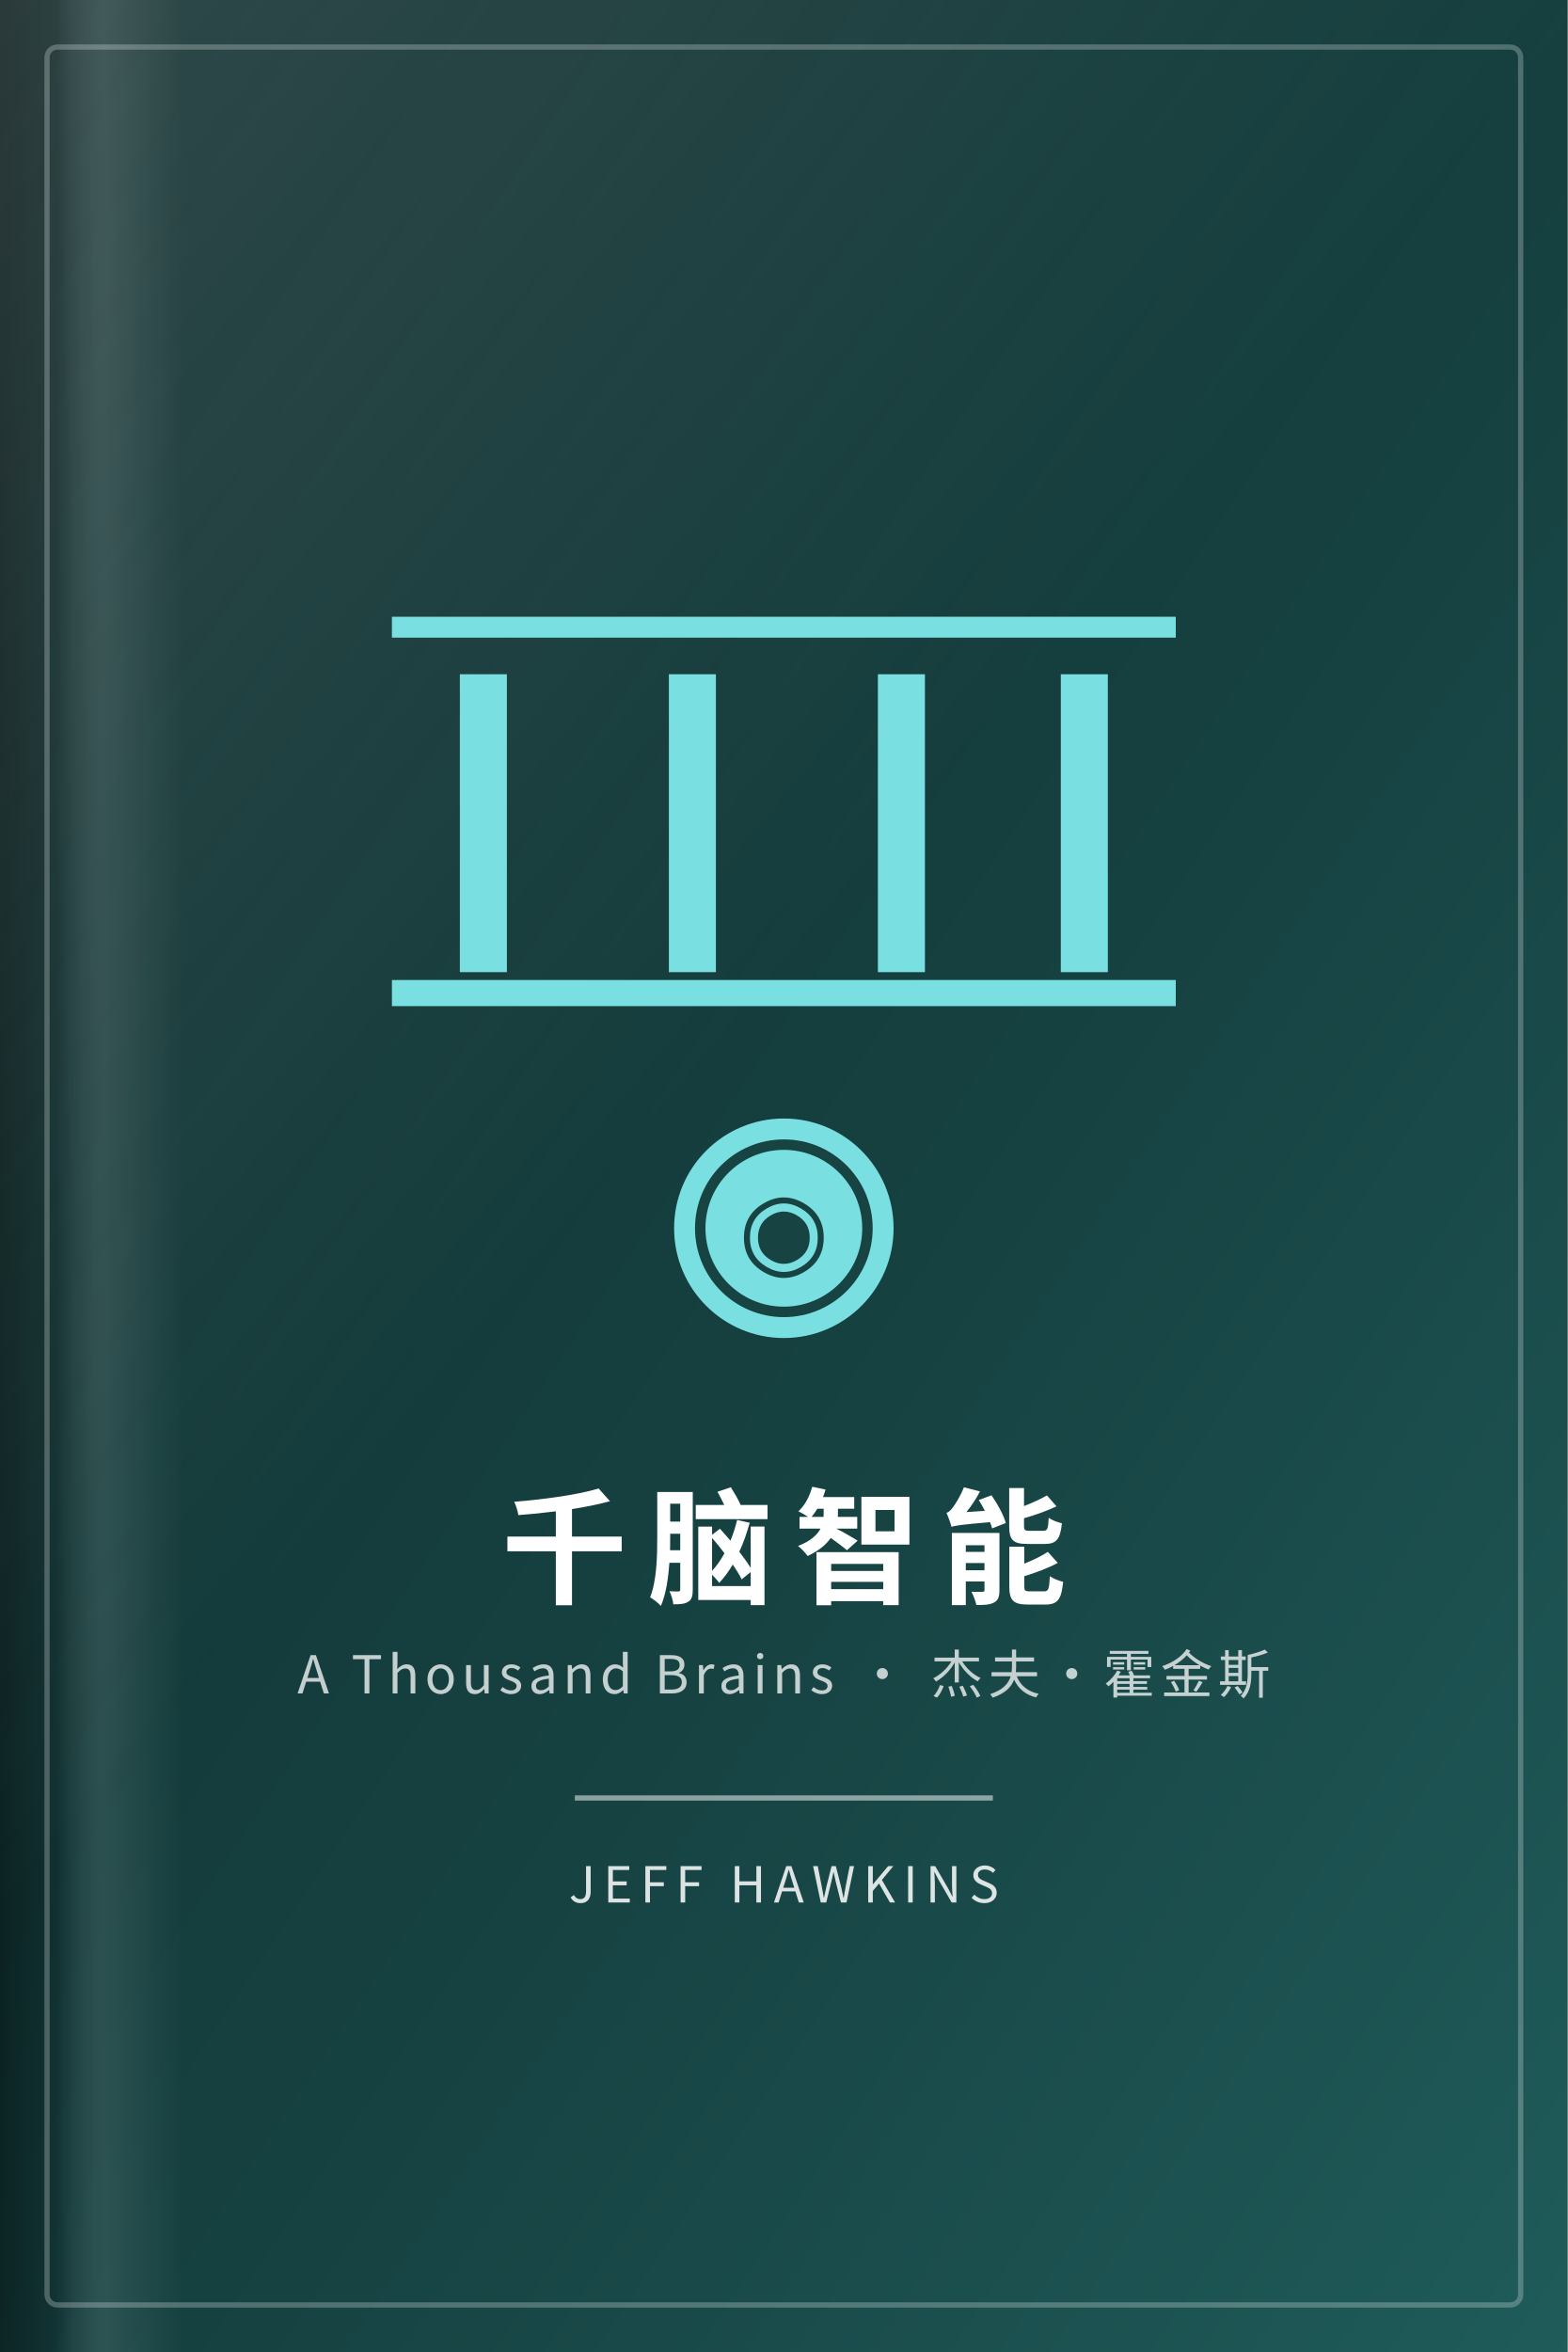
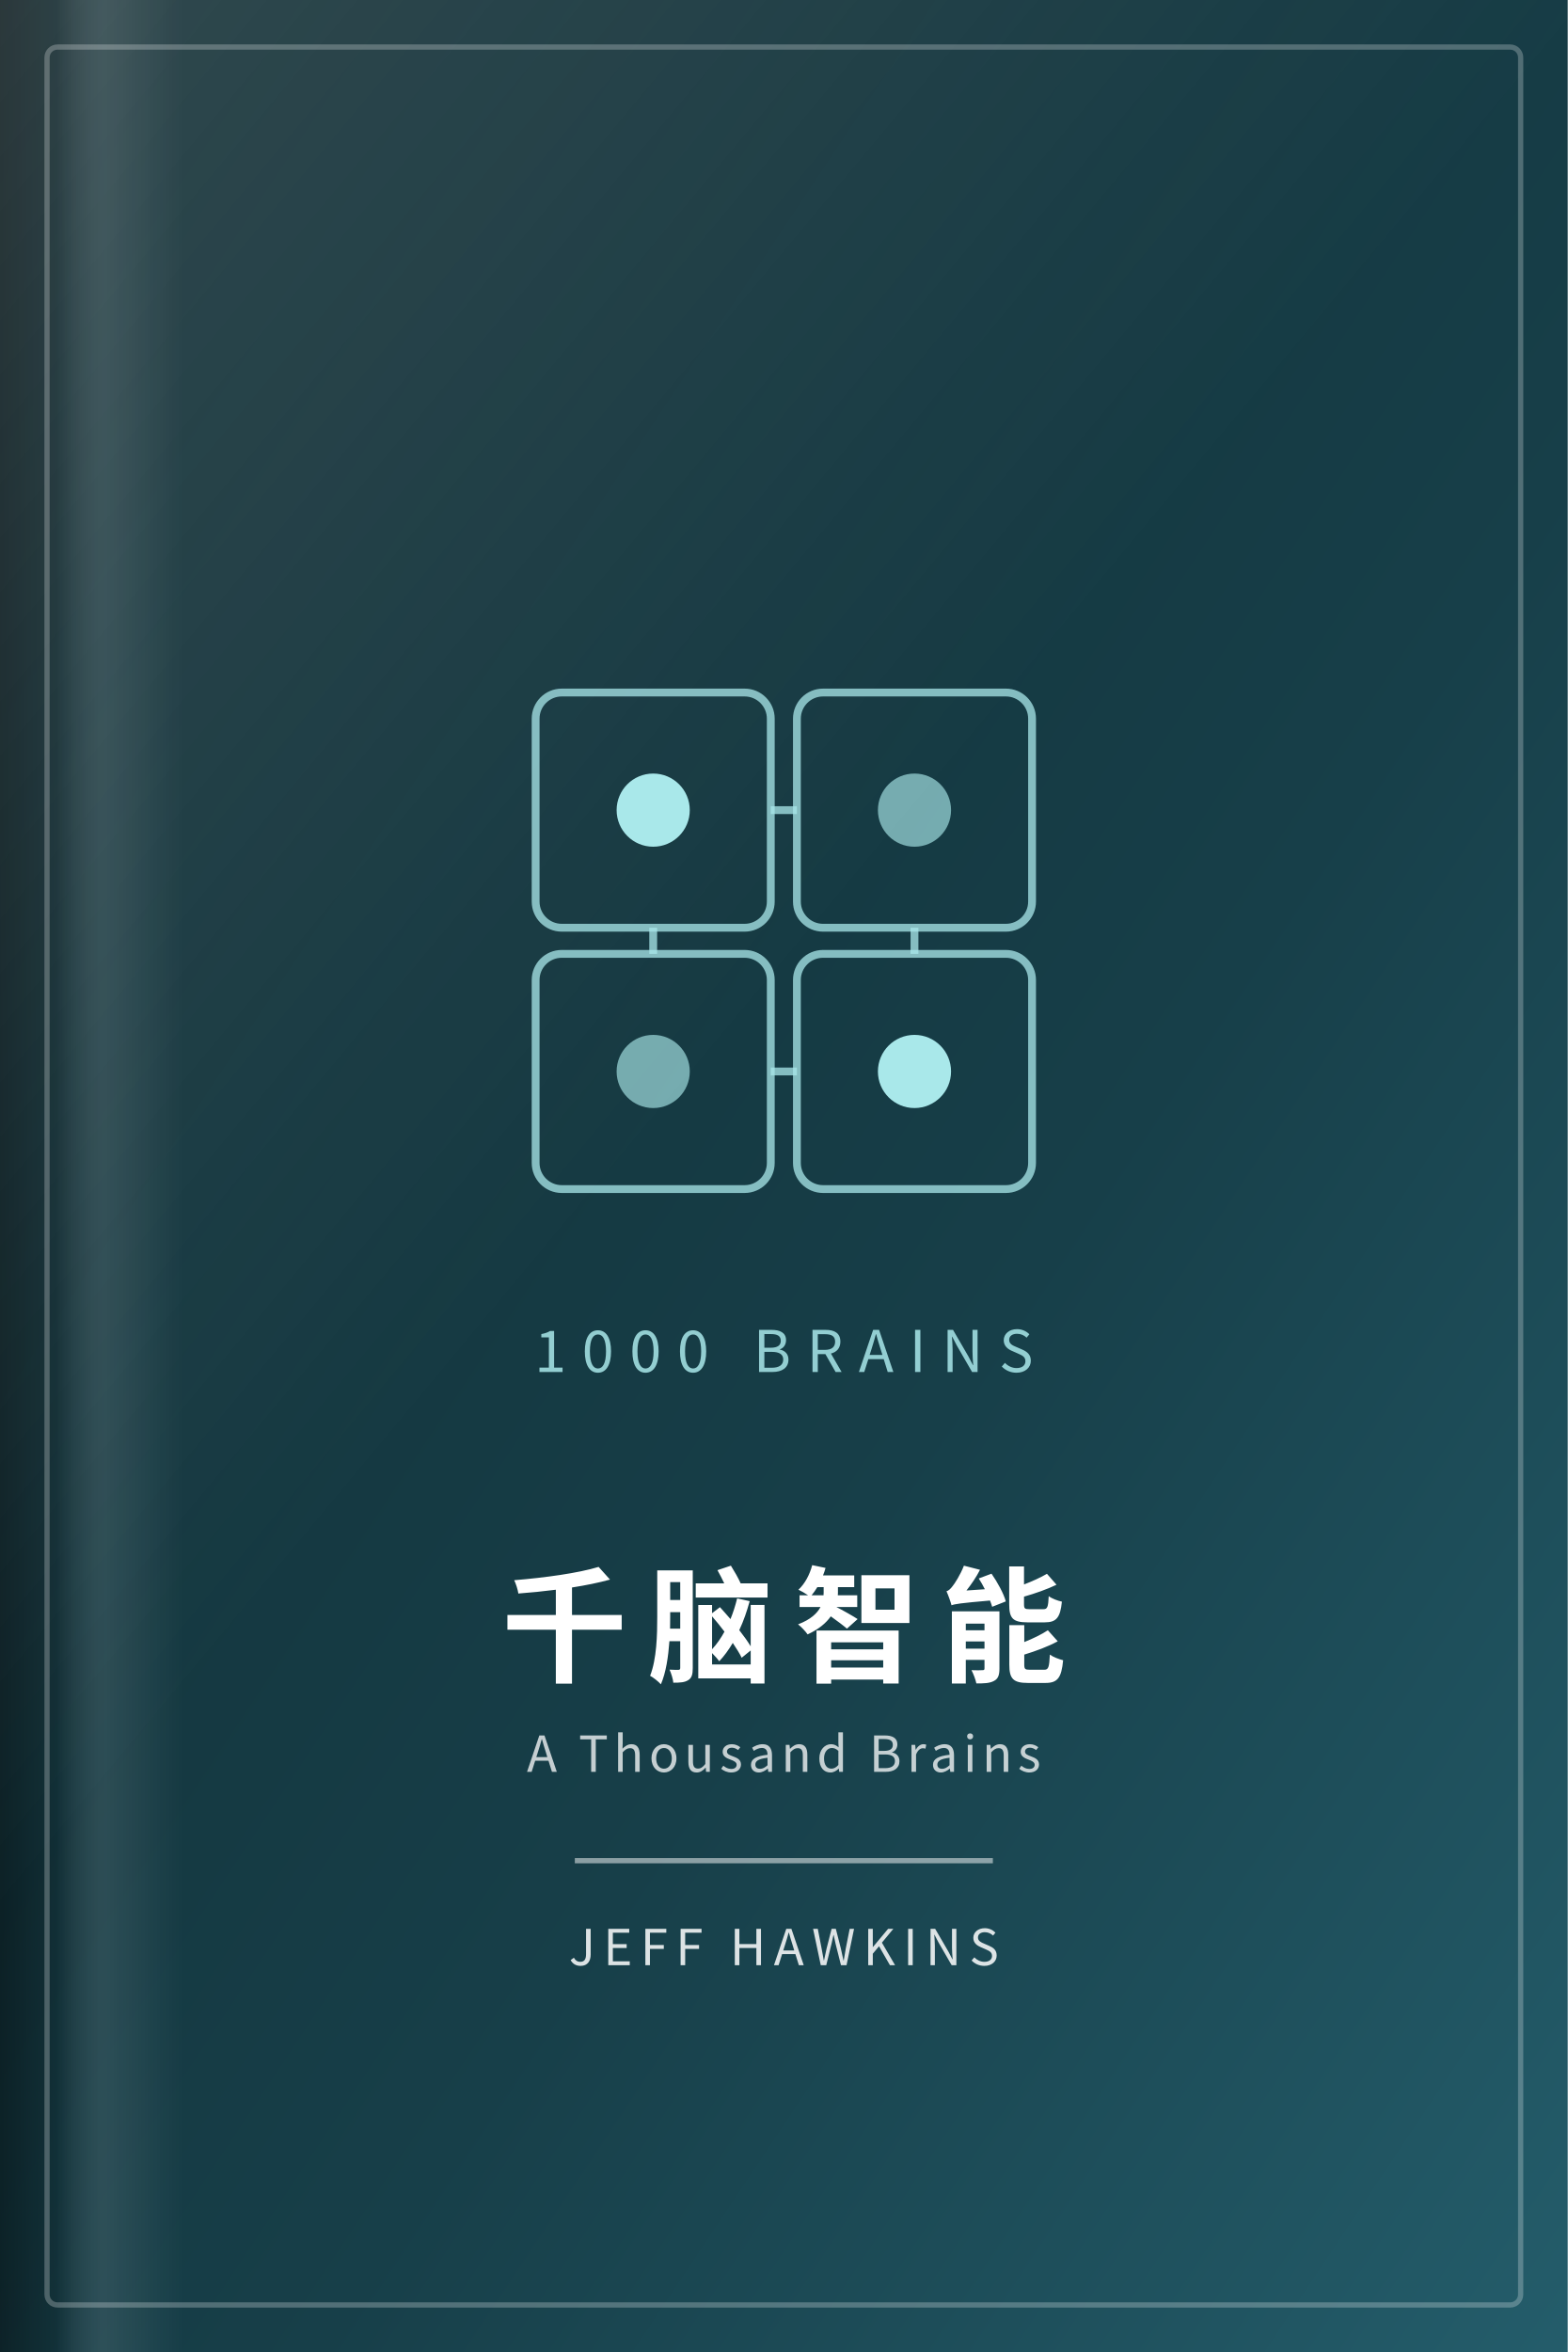
<svg xmlns="http://www.w3.org/2000/svg" viewBox="0 0 600 900" width="600" height="900" role="img">
  <defs>
    <linearGradient id="bg" x1="0" y1="0" x2="1" y2="1">
-       <stop offset="0" stop-color="#0e2a2a" />
-       <stop offset="0.6" stop-color="#174343" />
-       <stop offset="1" stop-color="#1f5c5a" />
+       <stop offset="0" stop-color="#0f2a30" />
+       <stop offset="0.6" stop-color="#173f49" />
+       <stop offset="1" stop-color="#245d6b" />
    </linearGradient>
    <linearGradient id="bg-spine" x1="0" y1="0" x2="1" y2="0">
      <stop offset="0" stop-color="#000" stop-opacity="0.45" />
      <stop offset="0.04" stop-color="#000" stop-opacity="0.18" />
      <stop offset="0.07" stop-color="#fff" stop-opacity="0.10" />
      <stop offset="0.12" stop-color="#fff" stop-opacity="0" />
    </linearGradient>
    <linearGradient id="bg-sheen" x1="0" y1="0" x2="0.8" y2="1">
      <stop offset="0" stop-color="#fff" stop-opacity="0.14" />
      <stop offset="0.5" stop-color="#fff" stop-opacity="0" />
    </linearGradient>
  </defs>
  <rect width="600" height="900" fill="url(#bg)" />
  <rect width="600" height="900" fill="url(#bg-spine)" />
  <rect width="600" height="900" fill="url(#bg-sheen)" />
  <rect x="18" y="18" width="564" height="864" fill="none" stroke="#ffffff" stroke-opacity="0.25" stroke-width="2" rx="4" />
-   <line x1="150" y1="380" x2="450" y2="380" stroke="#7adfe0" stroke-width="10" />
-   <line x1="150" y1="240" x2="450" y2="240" stroke="#7adfe0" stroke-width="8" />
-   <line x1="185" y1="258" x2="185" y2="372" stroke="#7adfe0" stroke-width="18" />
-   <line x1="265" y1="258" x2="265" y2="372" stroke="#7adfe0" stroke-width="18" />
-   <line x1="345" y1="258" x2="345" y2="372" stroke="#7adfe0" stroke-width="18" />
-   <line x1="415" y1="258" x2="415" y2="372" stroke="#7adfe0" stroke-width="18" />
-   <circle cx="300" cy="470" r="42" fill="#7adfe0" />
-   <circle cx="300" cy="470" r="32" fill="none" stroke="#174343" stroke-width="4" />
-   <text x="300" y="484" text-anchor="middle" font-family="Georgia,'Times New Roman',serif" font-size="40" fill="#174343" font-weight="bold">◉</text>
-   <text x="300" y="610" text-anchor="middle" font-family="'PingFang SC','Noto Sans CJK SC','Microsoft YaHei',sans-serif" font-size="48" fill="#fff" font-weight="bold" letter-spacing="8">千脑智能</text>
-   <text x="300" y="648" text-anchor="middle" font-family="'PingFang SC','Noto Sans CJK SC','Microsoft YaHei',sans-serif" font-size="20" fill="#fff" opacity="0.75" letter-spacing="2">A Thousand Brains · 杰夫·霍金斯</text>
-   <line x1="220" y1="688" x2="380" y2="688" stroke="#fff" stroke-opacity="0.5" stroke-width="2" />
-   <text x="300" y="728" text-anchor="middle" font-family="'PingFang SC','Noto Sans CJK SC','Microsoft YaHei',sans-serif" font-size="19" fill="#fff" opacity="0.85" letter-spacing="3">JEFF HAWKINS</text>
+   <g fill="none" stroke="#a9e8ea" stroke-width="3" stroke-opacity="0.75">
+     <rect x="205" y="265" width="90" height="90" rx="10" />
+     <rect x="305" y="265" width="90" height="90" rx="10" />
+     <rect x="205" y="365" width="90" height="90" rx="10" />
+     <rect x="305" y="365" width="90" height="90" rx="10" />
+     <line x1="295" y1="310" x2="305" y2="310" />
+     <line x1="250" y1="355" x2="250" y2="365" />
+     <line x1="350" y1="355" x2="350" y2="365" />
+     <line x1="295" y1="410" x2="305" y2="410" />
+   </g>
+   <circle cx="250" cy="310" r="14" fill="#a9e8ea" />
+   <circle cx="350" cy="310" r="14" fill="#a9e8ea" fill-opacity="0.65" />
+   <circle cx="250" cy="410" r="14" fill="#a9e8ea" fill-opacity="0.65" />
+   <circle cx="350" cy="410" r="14" fill="#a9e8ea" />
+   <text x="300" y="525" text-anchor="middle" font-family="'PingFang SC','Noto Sans CJK SC','Microsoft YaHei',sans-serif" font-size="22" fill="#a9e8ea" opacity="0.85" letter-spacing="6">1000 BRAINS</text>
+   <text x="300" y="640" text-anchor="middle" font-family="'PingFang SC','Noto Sans CJK SC','Microsoft YaHei',sans-serif" font-size="48" fill="#fff" font-weight="bold" letter-spacing="8">千脑智能</text>
+   <text x="300" y="678" text-anchor="middle" font-family="'PingFang SC','Noto Sans CJK SC','Microsoft YaHei',sans-serif" font-size="19" fill="#fff" opacity="0.75" letter-spacing="2">A Thousand Brains</text>
+   <line x1="220" y1="712" x2="380" y2="712" stroke="#fff" stroke-opacity="0.5" stroke-width="2" />
+   <text x="300" y="752" text-anchor="middle" font-family="'PingFang SC','Noto Sans CJK SC','Microsoft YaHei',sans-serif" font-size="19" fill="#fff" opacity="0.85" letter-spacing="3">JEFF HAWKINS</text>
</svg>
